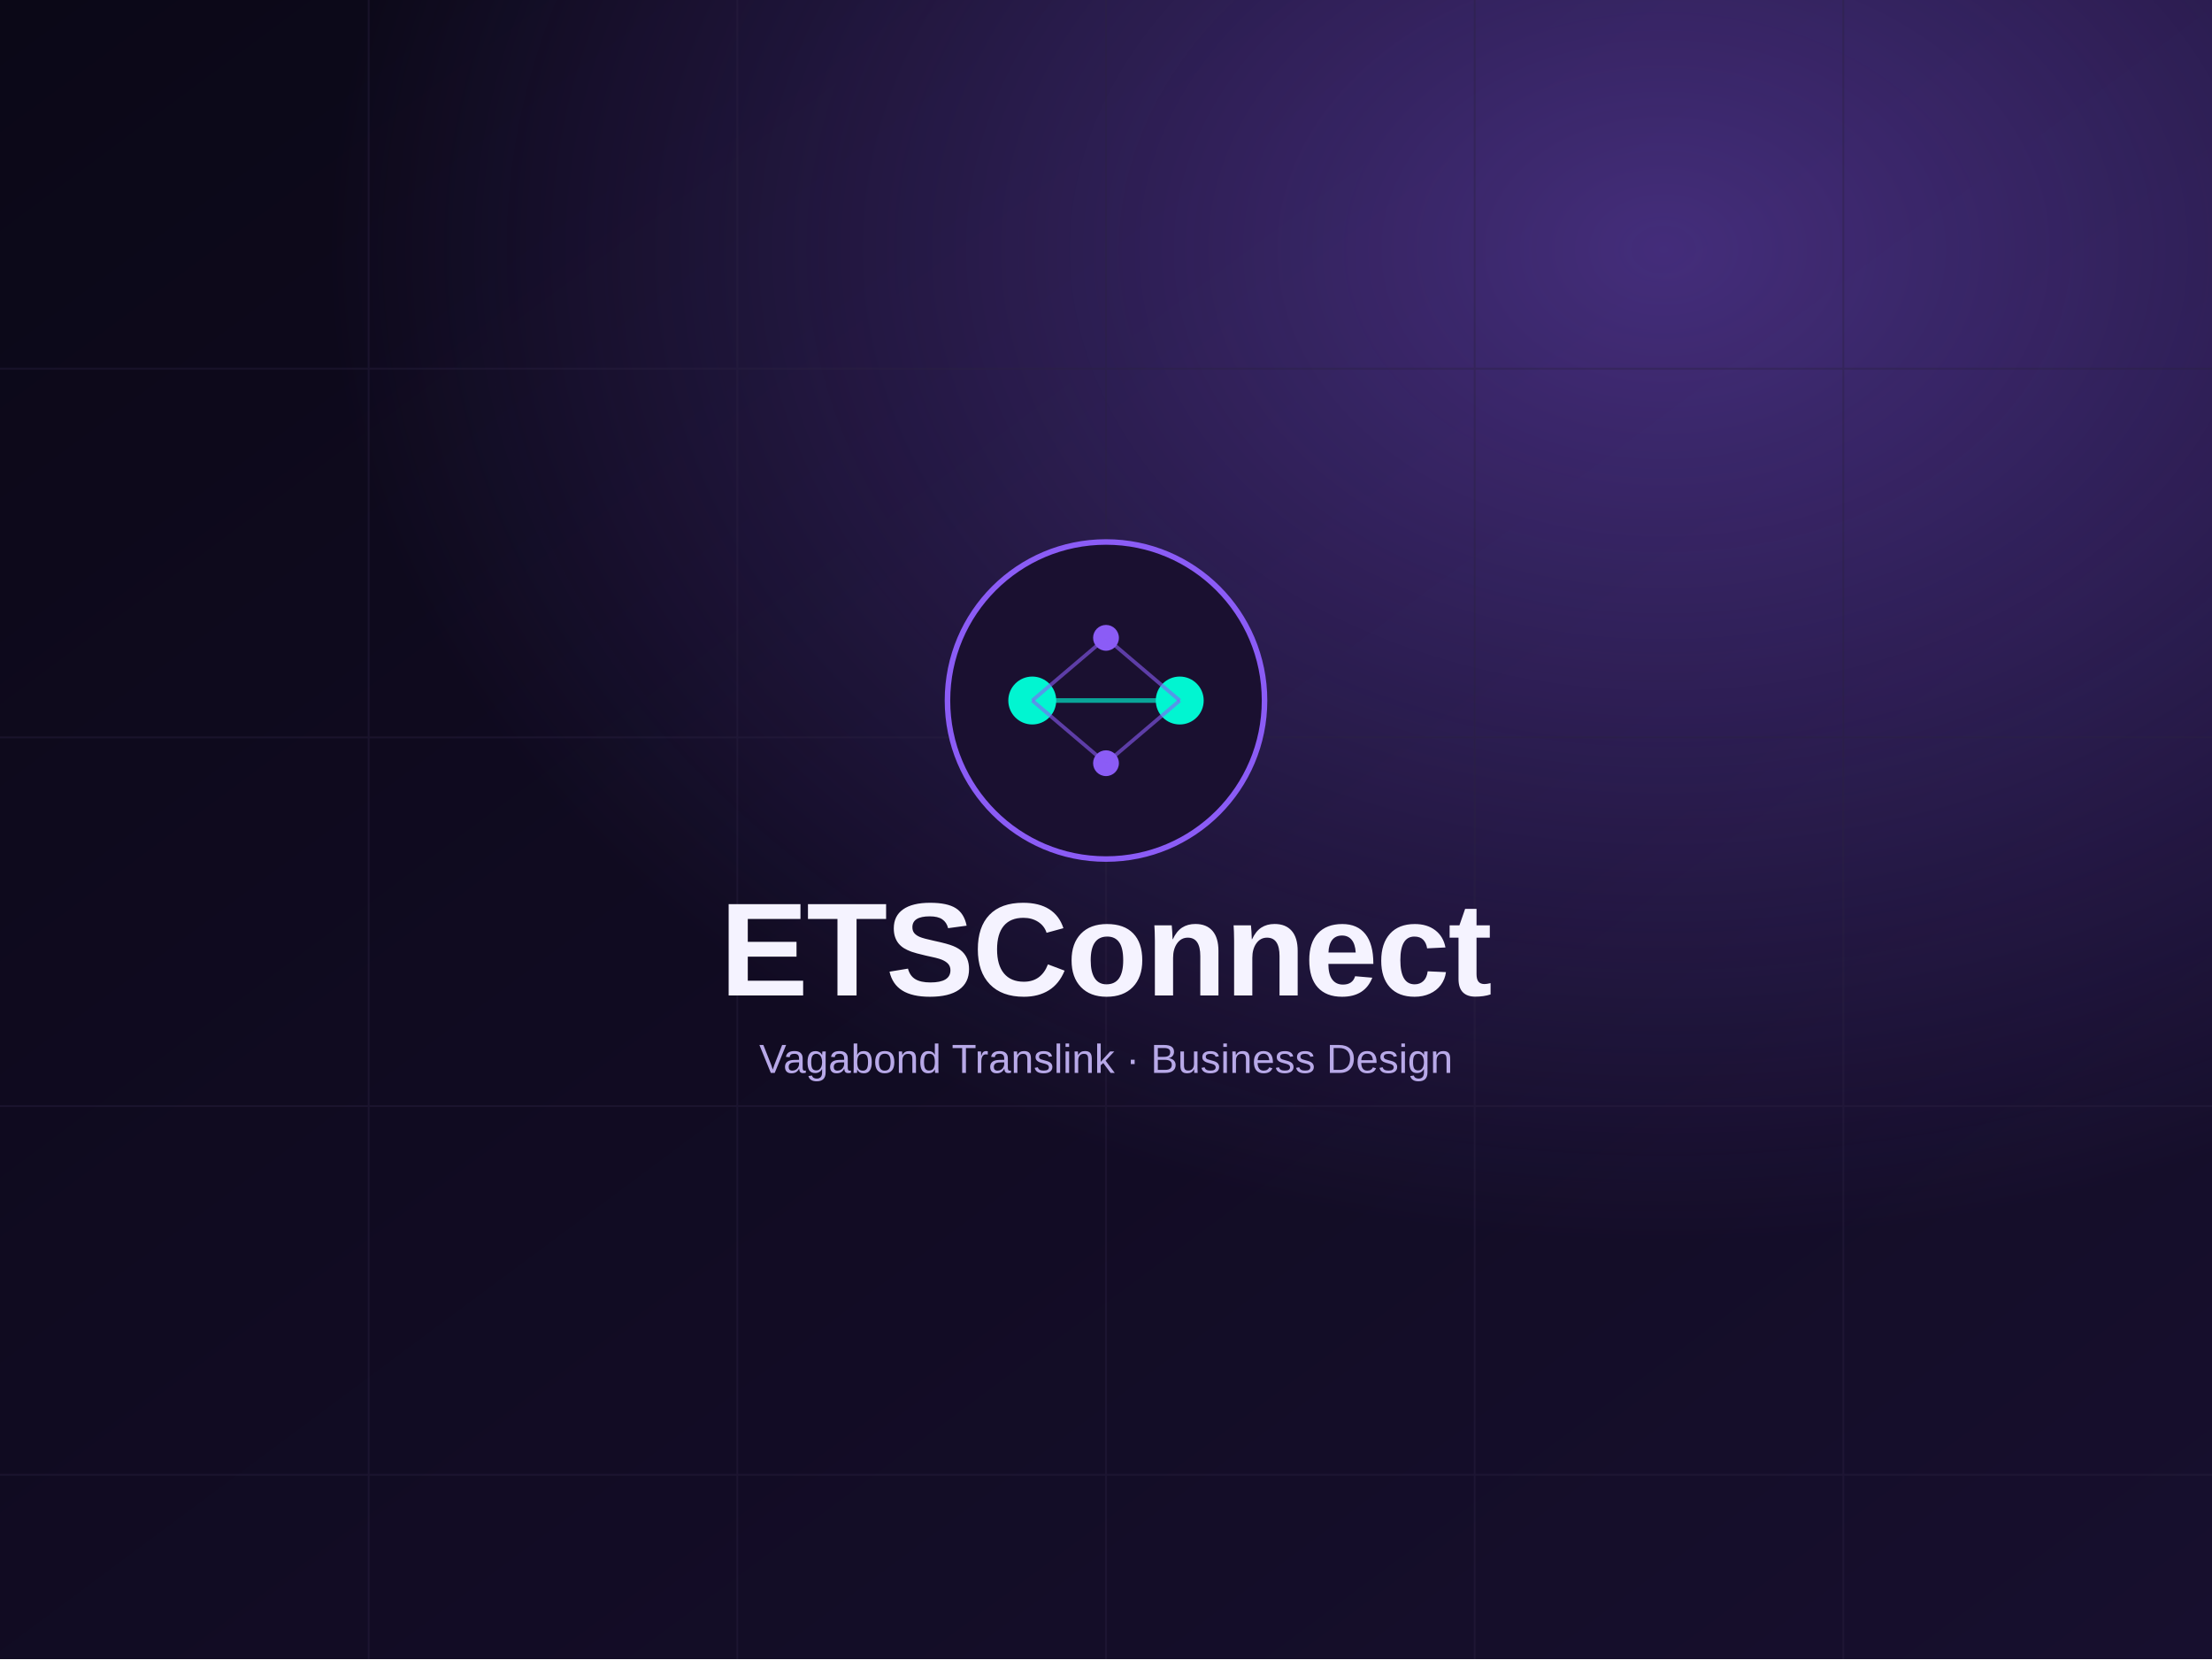
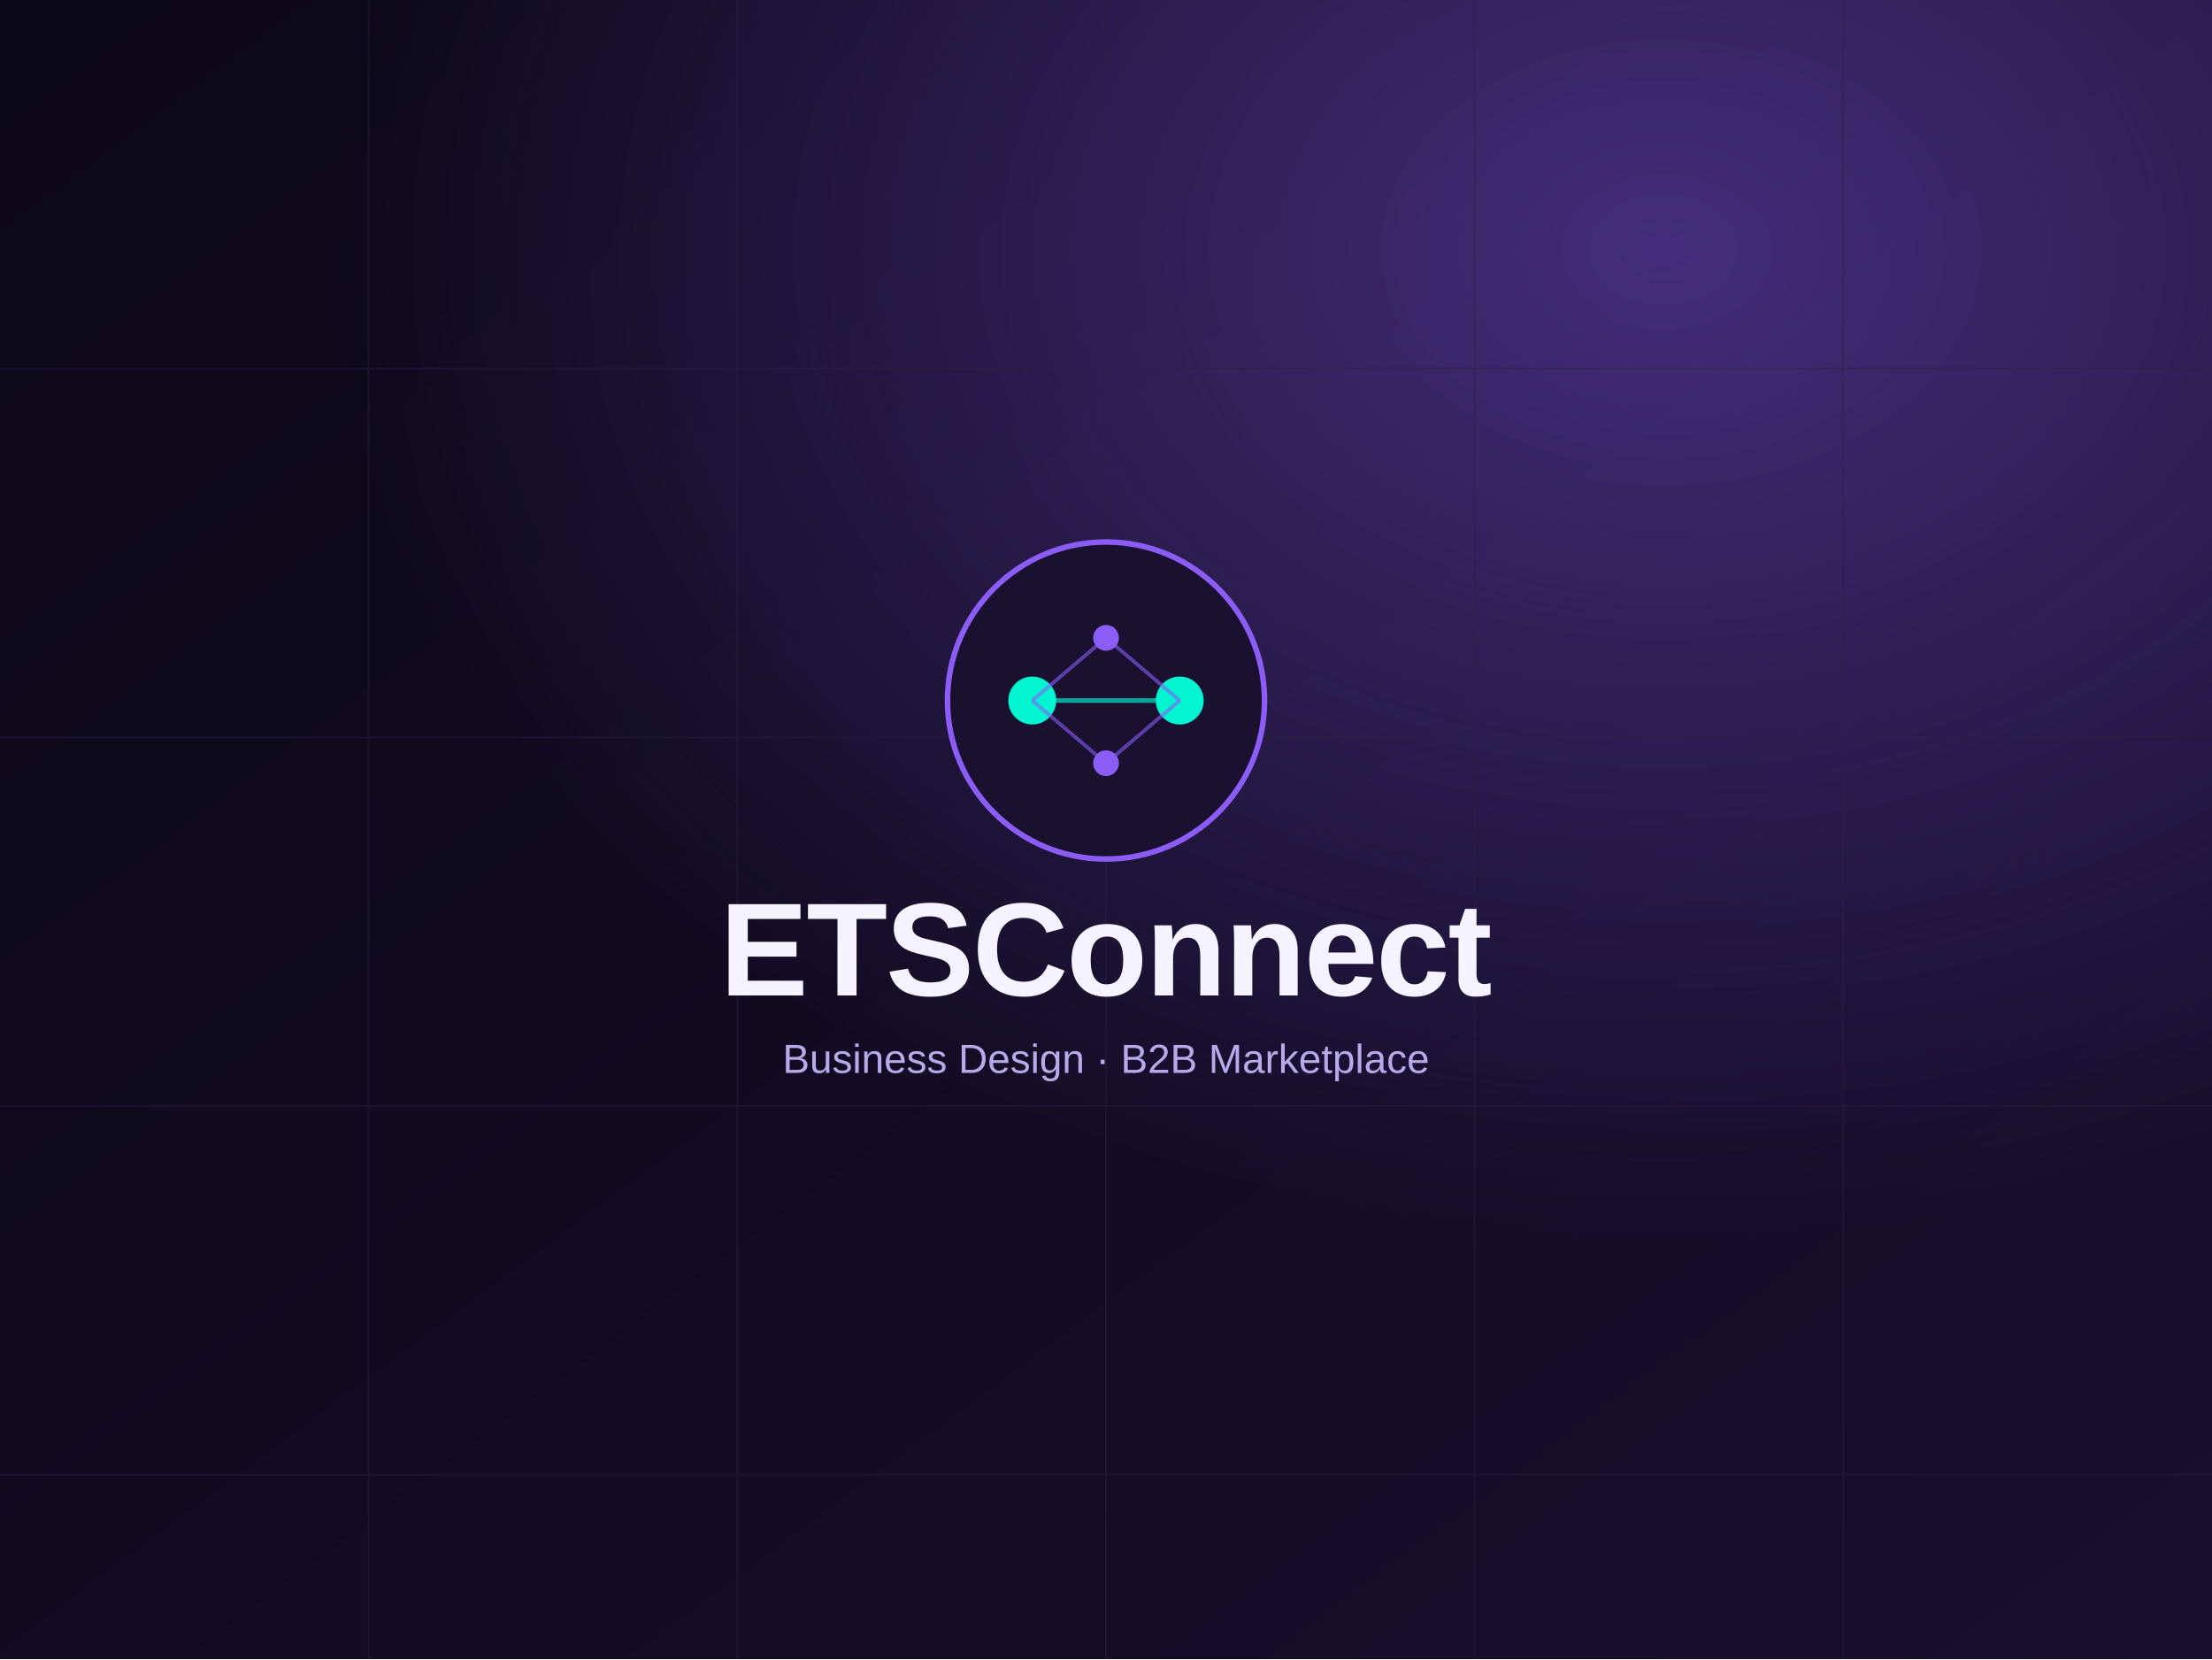
<svg xmlns="http://www.w3.org/2000/svg" viewBox="0 0 1200 900" font-family="'Helvetica Neue', Arial, sans-serif">
  <defs>
    <linearGradient id="ectBg" x1="0" y1="0" x2="1" y2="1">
      <stop offset="0%" stop-color="#0b0817" />
      <stop offset="100%" stop-color="#170f2e" />
    </linearGradient>
    <radialGradient id="ectGlow" cx="75%" cy="15%" r="60%">
      <stop offset="0%" stop-color="#8B5CF6" stop-opacity="0.42" />
      <stop offset="100%" stop-color="#8B5CF6" stop-opacity="0" />
    </radialGradient>
  </defs>
  <rect width="1200" height="900" fill="url(#ectBg)" />
  <rect width="1200" height="900" fill="url(#ectGlow)" />
  <g stroke="#2A2140" stroke-width="1" opacity="0.4">
    <path d="M0 200 H1200 M0 400 H1200 M0 600 H1200 M0 800 H1200" />
    <path d="M200 0 V900 M400 0 V900 M600 0 V900 M800 0 V900 M1000 0 V900" />
  </g>
  <g transform="translate(600,380)">
    <circle r="86" fill="#1A1030" stroke="#8B5CF6" stroke-width="3" />
    <circle cx="-40" cy="0" r="13" fill="#01F5D1" />
    <circle cx="40" cy="0" r="13" fill="#01F5D1" />
    <line x1="-40" y1="0" x2="40" y2="0" stroke="#01F5D1" stroke-width="2.5" opacity="0.65" />
    <circle cx="0" cy="-34" r="7" fill="#8B5CF6" />
    <circle cx="0" cy="34" r="7" fill="#8B5CF6" />
    <line x1="-40" y1="0" x2="0" y2="-34" stroke="#8B5CF6" stroke-width="2" opacity="0.6" />
    <line x1="40" y1="0" x2="0" y2="-34" stroke="#8B5CF6" stroke-width="2" opacity="0.6" />
    <line x1="-40" y1="0" x2="0" y2="34" stroke="#8B5CF6" stroke-width="2" opacity="0.6" />
    <line x1="40" y1="0" x2="0" y2="34" stroke="#8B5CF6" stroke-width="2" opacity="0.6" />
  </g>
  <text x="600" y="540" text-anchor="middle" font-size="72" font-weight="700" fill="#F5F3FF" letter-spacing="-1">ETSConnect</text>
-   <text x="600" y="582" text-anchor="middle" font-size="22" font-weight="500" fill="#B8A9E8">Vagabond Translink · Business Design</text>
+   <text x="600" y="582" text-anchor="middle" font-size="22" font-weight="500" fill="#B8A9E8">Business Design · B2B Marketplace</text>
</svg>
